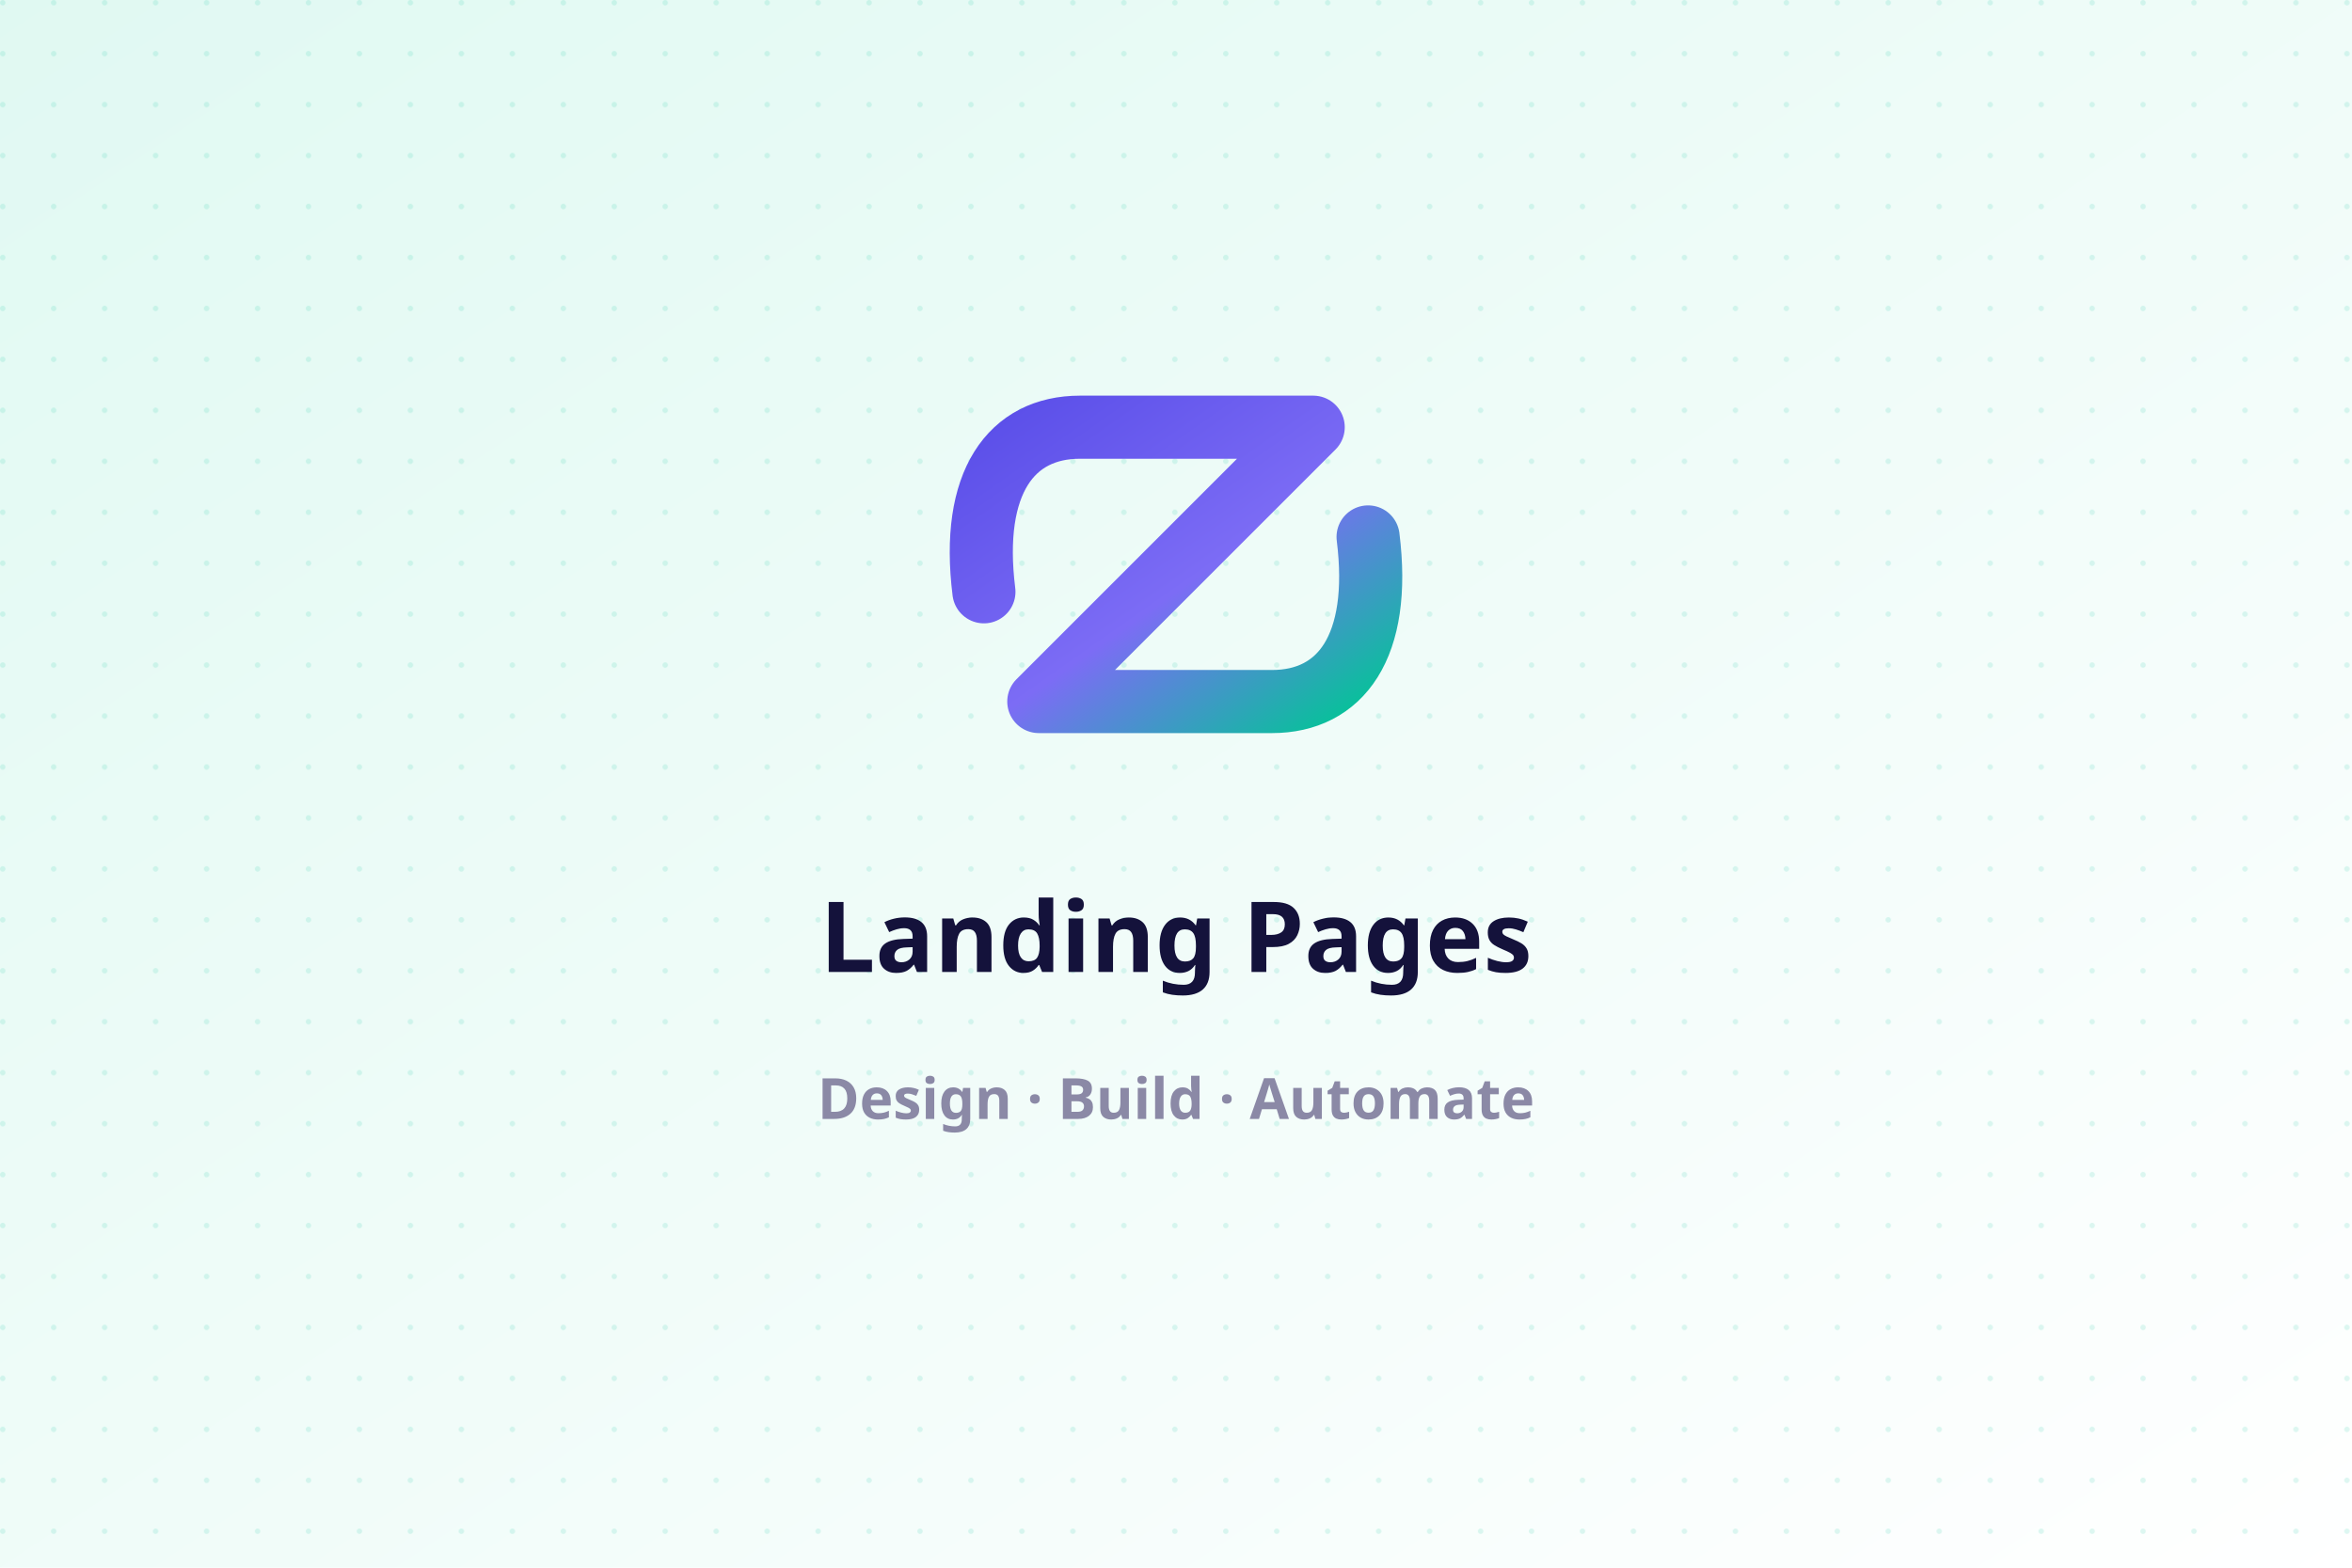
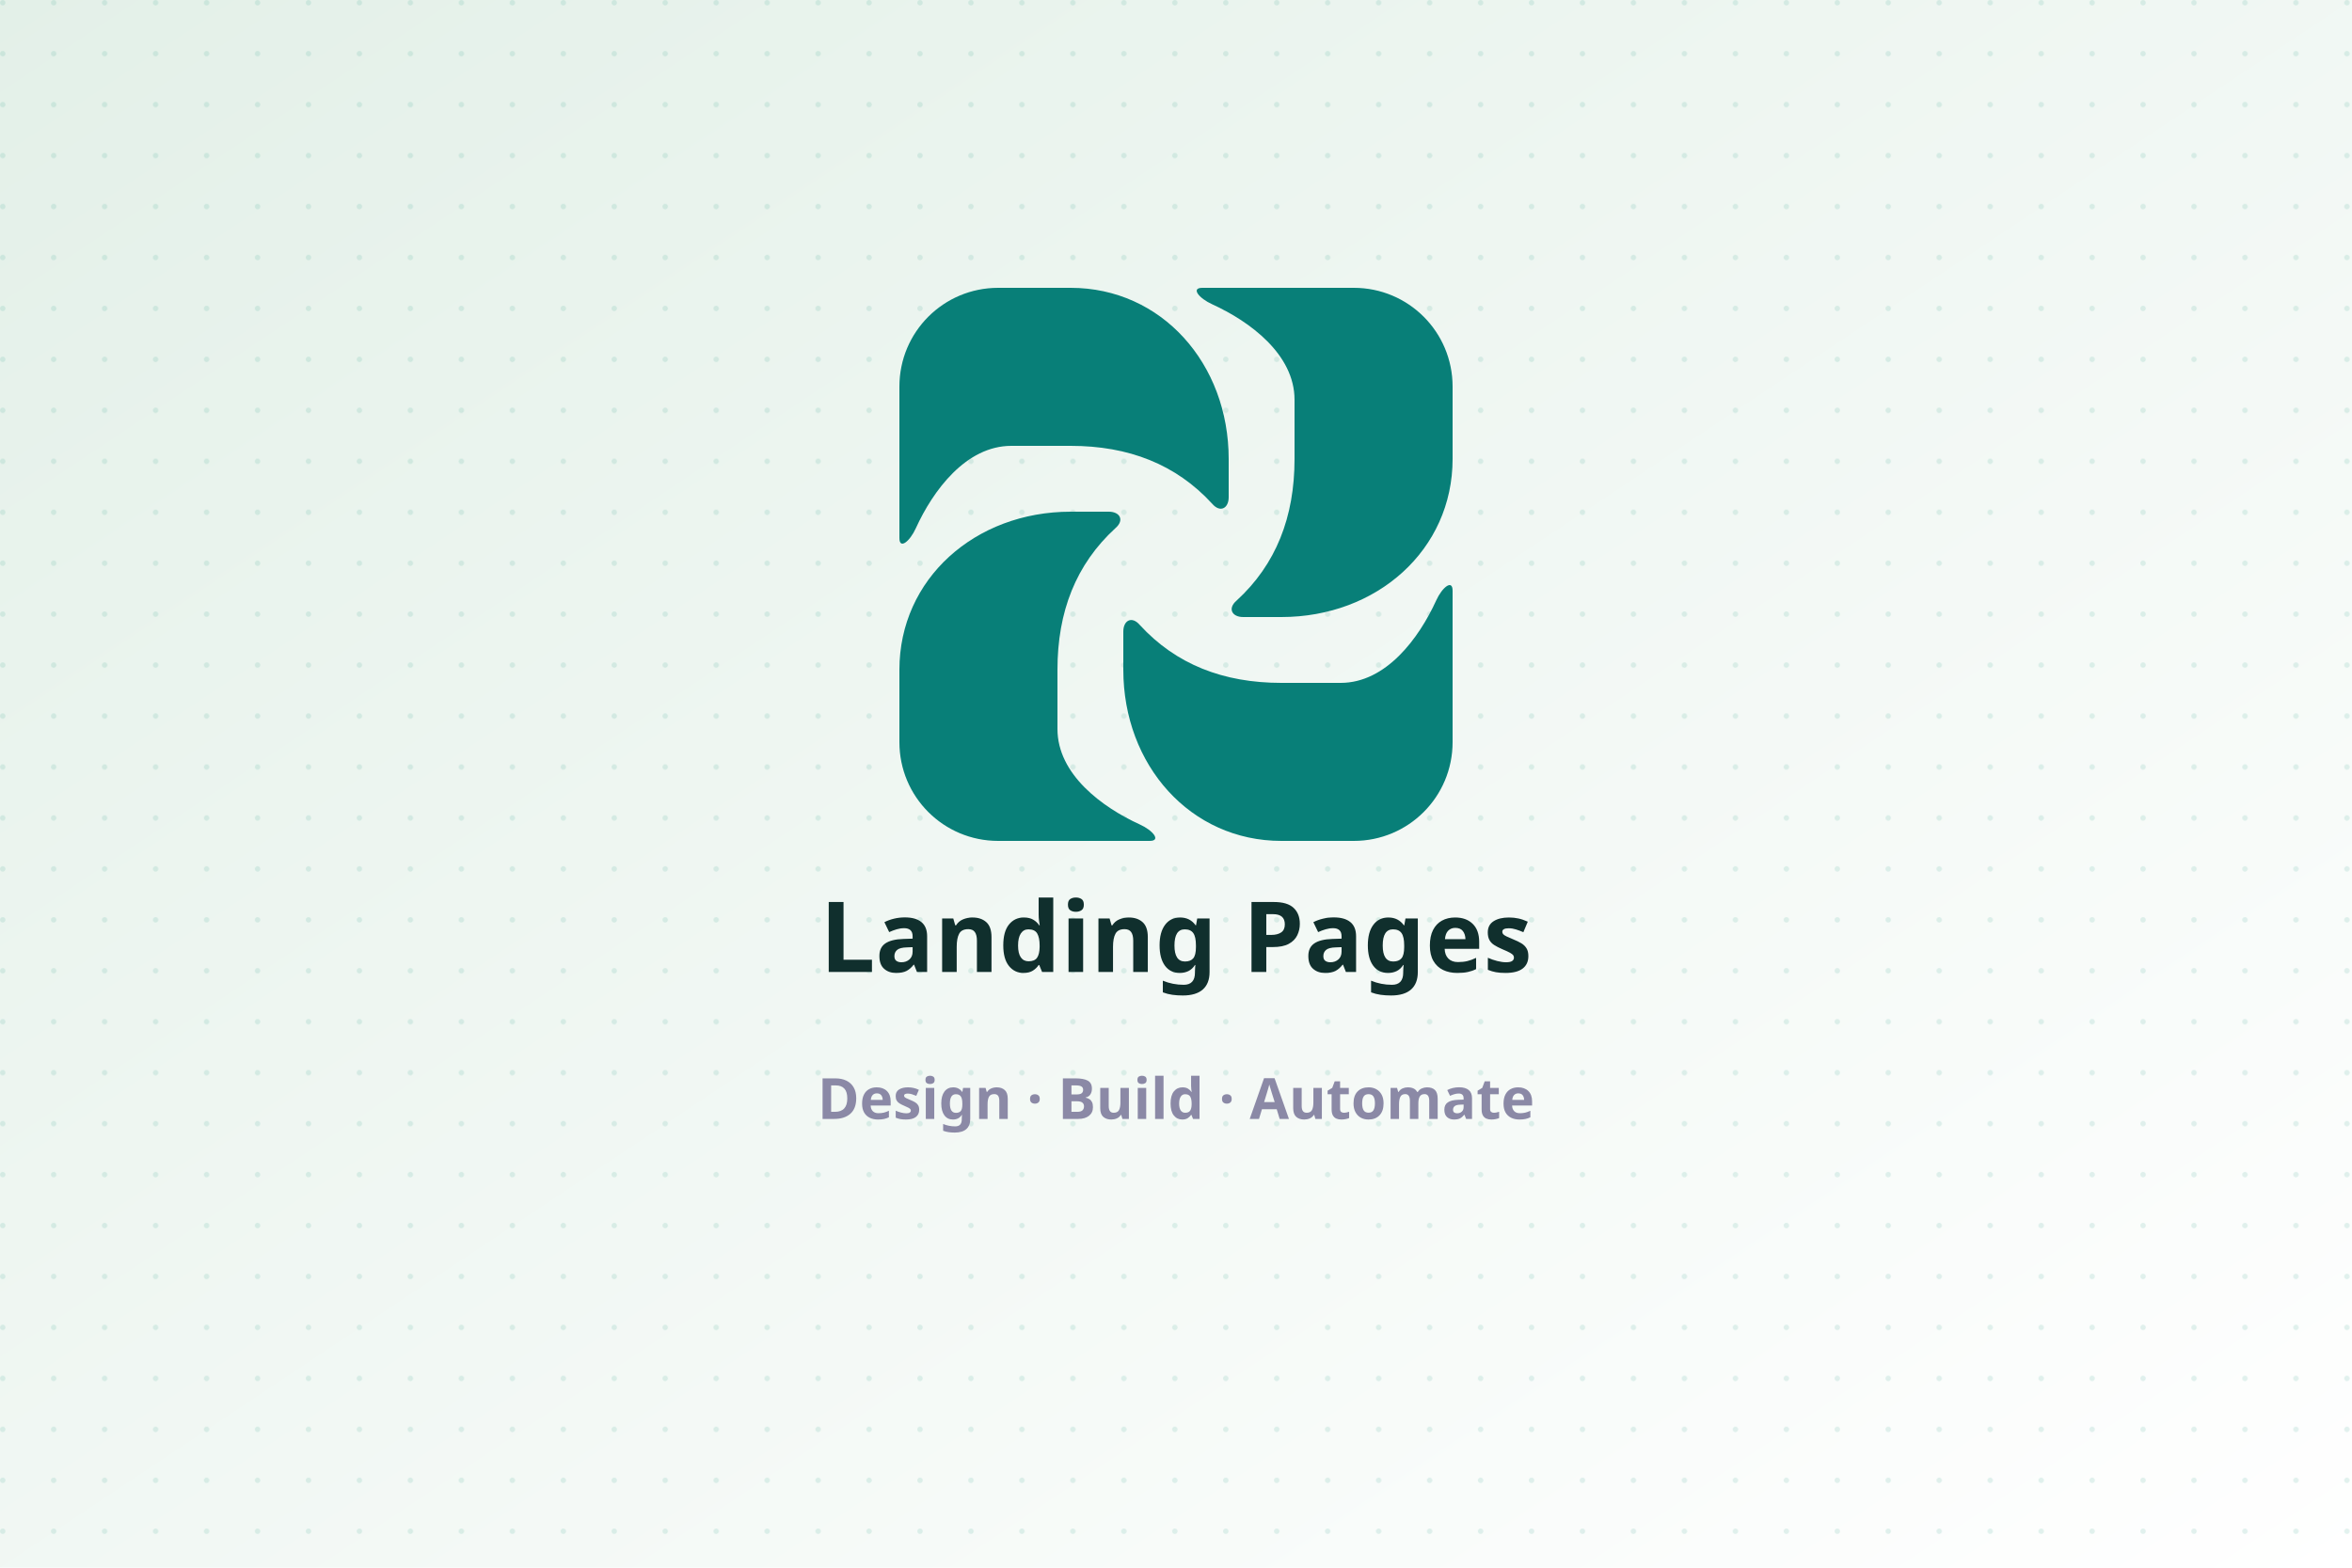
<svg xmlns="http://www.w3.org/2000/svg" viewBox="0 0 1200 800" width="1200" height="800" role="img" aria-label="Landing Pages — Flowzync">
  <defs>
    <linearGradient id="g" x1="0" y1="0" x2="1" y2="1">
-       <stop offset="0" stop-color="#E0F9F2" />
+       <stop offset="0" stop-color="#E3F0E8" />
      <stop offset="1" stop-color="#FFFFFF" />
    </linearGradient>
    <linearGradient id="s" x1="0" y1="0" x2="1" y2="1">
-       <stop offset="0" stop-color="#5B4FE9" />
-       <stop offset=".55" stop-color="#7C6CF5" />
-       <stop offset="1" stop-color="#06C299" />
+       <stop offset="0" stop-color="#087F78" />
+       <stop offset=".55" stop-color="#3D9B89" />
+       <stop offset="1" stop-color="#299D85" />
    </linearGradient>
    <pattern id="d" width="26" height="26" patternUnits="userSpaceOnUse">
-       <circle cx="1.4" cy="1.4" r="1.4" fill="#06C299" opacity=".13" />
+       <circle cx="1.4" cy="1.4" r="1.4" fill="#299D85" opacity=".13" />
    </pattern>
  </defs>
  <rect width="1200" height="800" fill="url(#g)" />
  <rect width="1200" height="800" fill="url(#d)" />
  <g transform="translate(432.0 120.0) scale(7.000)">
-     <path d="M10 26 C9 18 12 14 17 14 H34 L14 34 H31 C36 34 39 30 38 22" fill="none" stroke="url(#s)" stroke-width="4.6" stroke-linecap="round" stroke-linejoin="round" />
+     <g transform="scale(.48)">
+       <path d="M8 46V23C8 14.7 14.7 8 23 8H34C47.8 8 58 19.5 58 34V39.8C58 41.5 56.7 42.2 55.5 40.8C50 34.8 42.8 32 34 32H25C18.1 32 13.1 38.8 10.5 44.5C9.6 46.5 8 47.8 8 46Z" transform="rotate(0 50 50)" fill="#087F78" />
+       <path d="M8 46V23C8 14.7 14.7 8 23 8H34C47.8 8 58 19.5 58 34V39.8C58 41.5 56.7 42.2 55.5 40.8C50 34.8 42.8 32 34 32H25C18.1 32 13.1 38.8 10.5 44.5C9.6 46.5 8 47.8 8 46Z" transform="rotate(90 50 50)" fill="#087F78" />
+       <path d="M8 46V23C8 14.7 14.7 8 23 8H34C47.8 8 58 19.5 58 34V39.8C58 41.5 56.7 42.2 55.5 40.8C50 34.8 42.8 32 34 32H25C18.1 32 13.1 38.8 10.5 44.5C9.6 46.5 8 47.8 8 46Z" transform="rotate(180 50 50)" fill="#087F78" />
+       <path d="M8 46V23C8 14.7 14.7 8 23 8H34C47.8 8 58 19.5 58 34V39.8C58 41.5 56.7 42.2 55.5 40.8C50 34.8 42.8 32 34 32H25C18.1 32 13.1 38.8 10.5 44.5C9.6 46.5 8 47.8 8 46Z" transform="rotate(270 50 50)" fill="#087F78" />
+     </g>
  </g>
-   <text x="50%" y="496" text-anchor="middle" font-family="Sora, Segoe UI, sans-serif" font-weight="700" font-size="50" fill="#14123B">Landing Pages</text>
+   <text x="50%" y="496" text-anchor="middle" font-family="Manrope, Segoe UI, sans-serif" font-weight="700" font-size="50" fill="#102F2D">Landing Pages</text>
  <text x="50%" y="571" text-anchor="middle" font-family="Manrope, Segoe UI, sans-serif" font-weight="600" font-size="29" fill="#8B89A6">Design · Build · Automate</text>
</svg>
